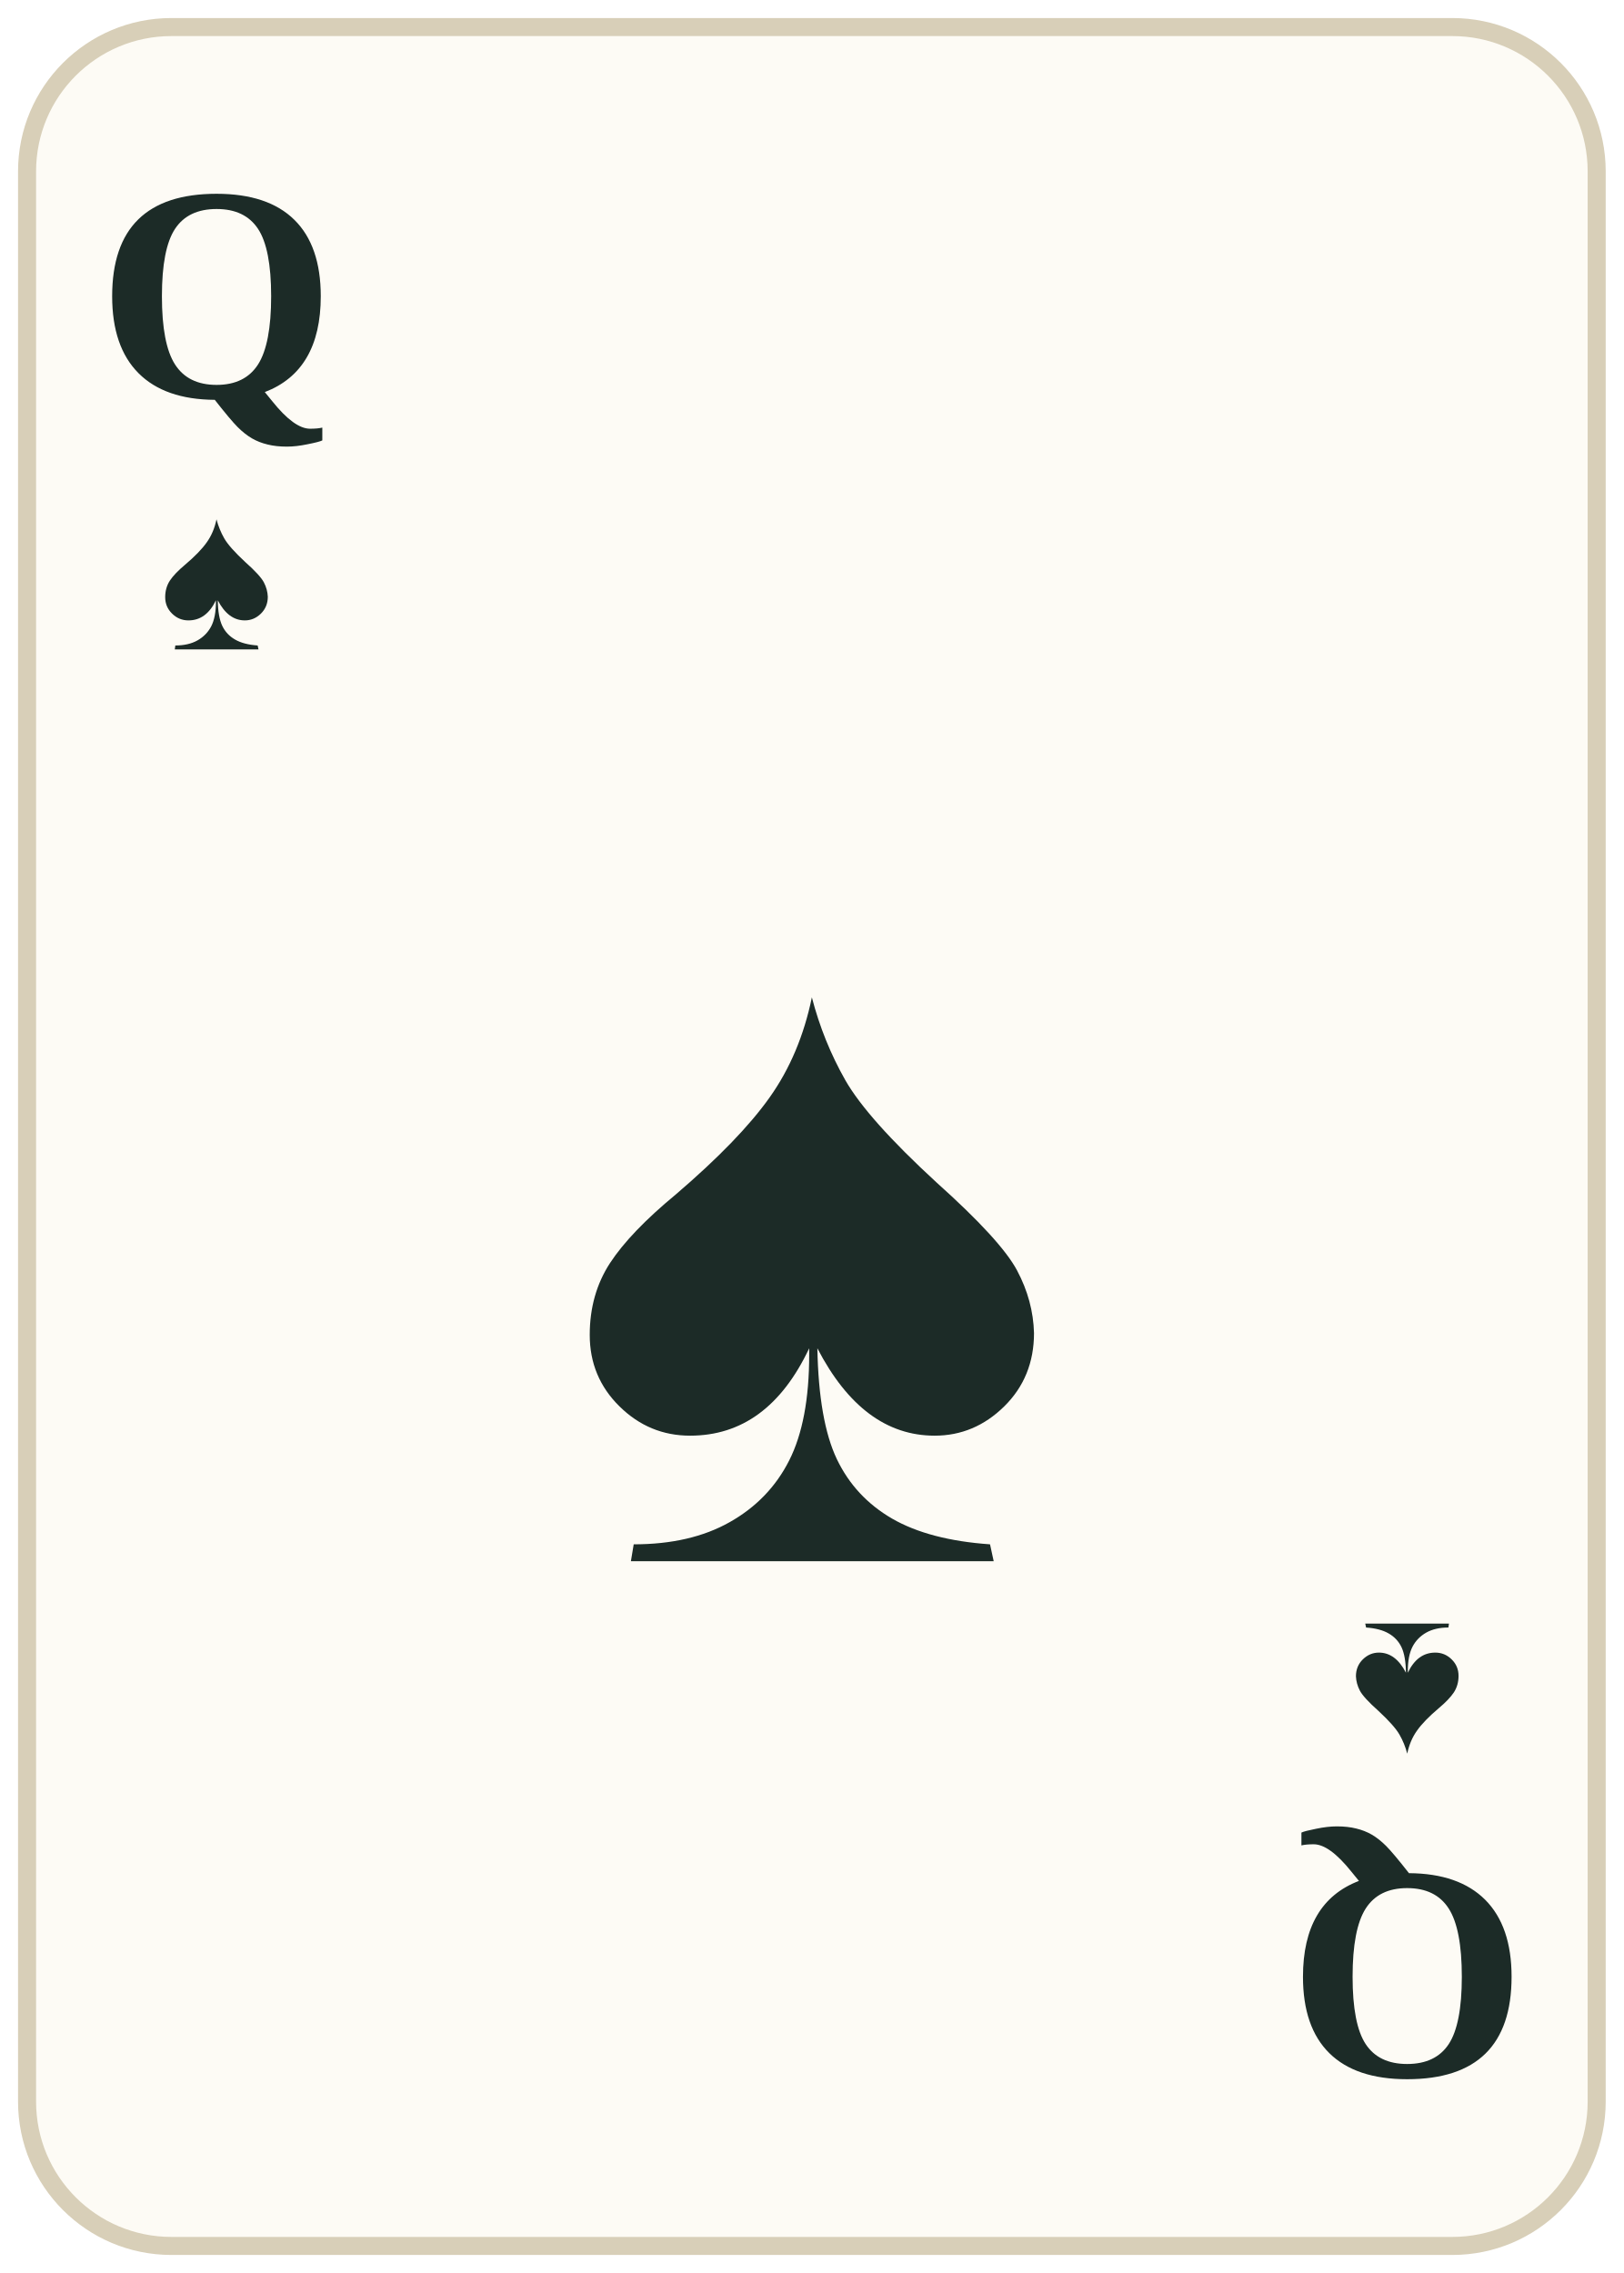
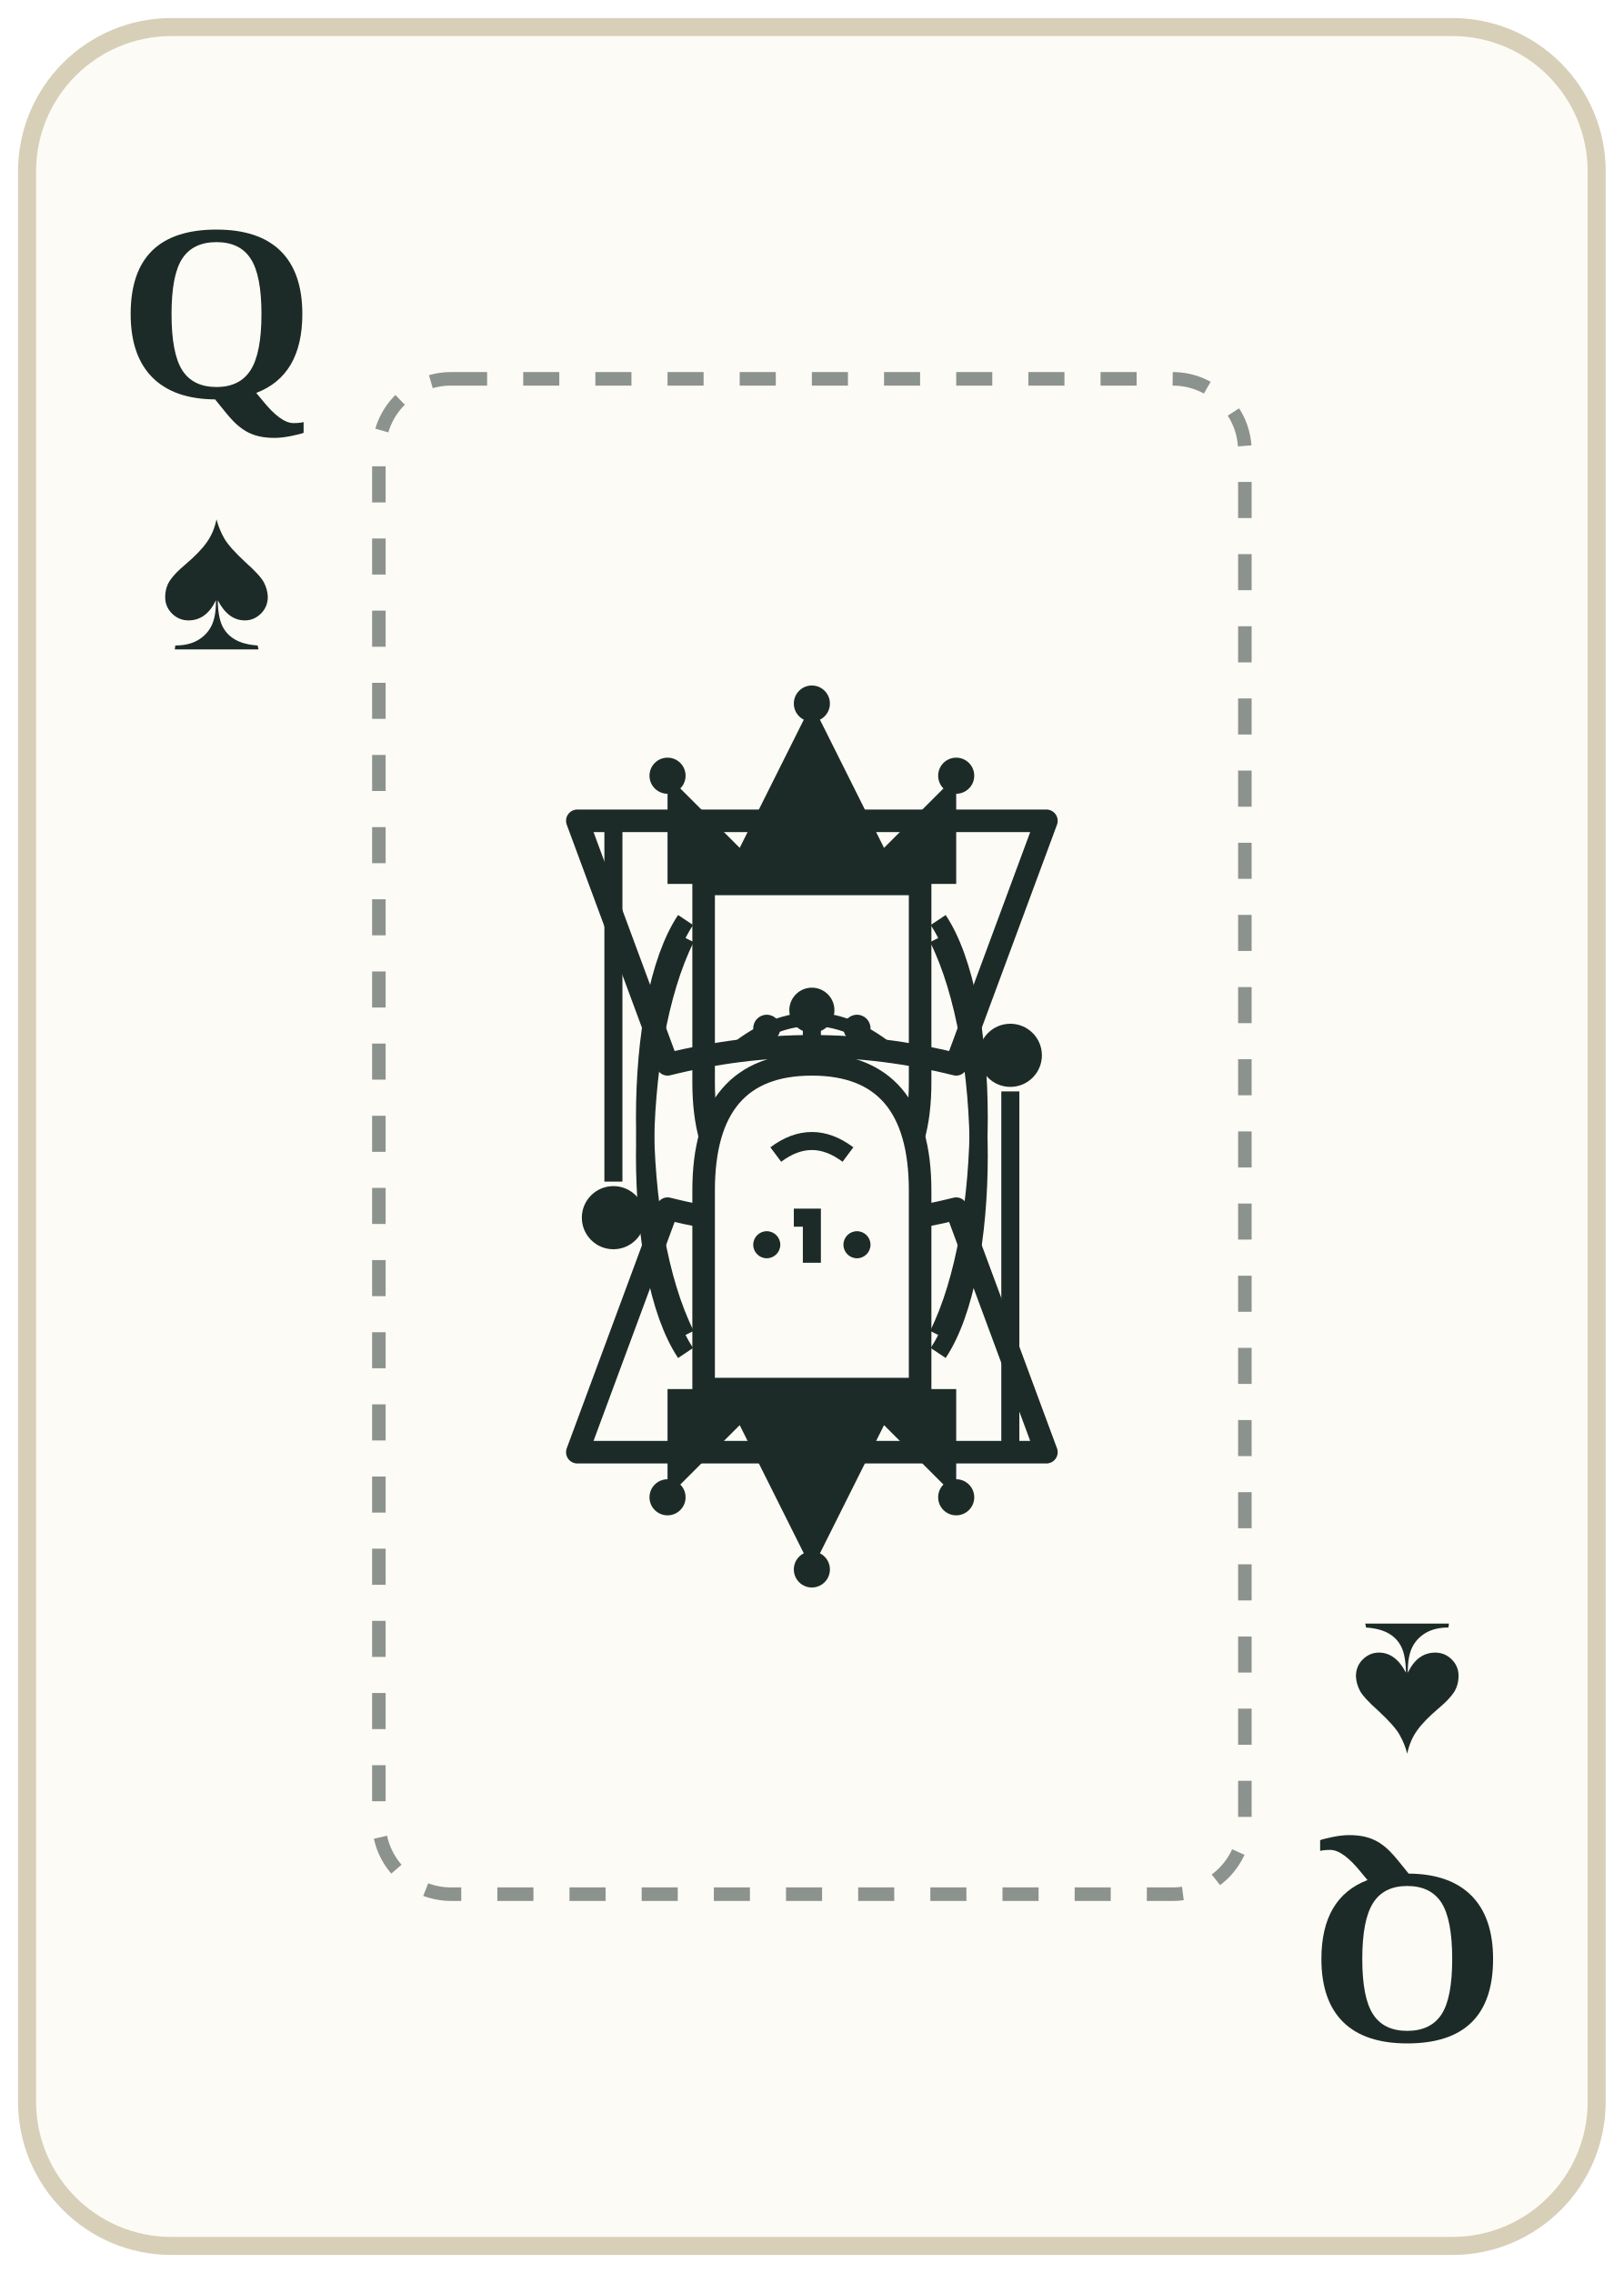
<svg xmlns="http://www.w3.org/2000/svg" viewBox="0 0 180 252" width="180" height="252">
  <rect x="3" y="3" width="174" height="246" rx="16" fill="#fdfbf5" stroke="#d8cfb8" stroke-width="2" />
  <g fill="#1c2b27" font-family="Georgia, 'Times New Roman', serif" font-weight="700">
    <g>
-       <text x="24" y="44" font-size="34" text-anchor="middle">Q</text>
+       <text x="24" y="44" font-size="28" text-anchor="middle">Q</text>
      <text x="24" y="72" font-size="24" text-anchor="middle">♠</text>
    </g>
    <g transform="rotate(180 90 126)">
-       <text x="24" y="44" font-size="34" text-anchor="middle">Q</text>
+       <text x="24" y="44" font-size="28" text-anchor="middle">Q</text>
      <text x="24" y="72" font-size="24" text-anchor="middle">♠</text>
    </g>
-     <text x="90" y="138" font-size="104" text-anchor="middle" dominant-baseline="central">♠</text>
+   </g>
+   <rect x="42" y="42" width="96" height="168" rx="8" fill="none" stroke="#1c2b27" stroke-width="1.5" stroke-dasharray="4 4" opacity="0.5" />
+   <g transform="translate(90, 126)">
+     <g>
+       <path d="M -16,-28 L -16,-40 L -8,-32 L 0,-48 L 8,-32 L 16,-40 L 16,-28 Z" fill="#1c2b27" />
+       <line x1="-12" y1="-28" x2="12" y2="-28" stroke="#fdfbf5" stroke-width="2" />
+       <circle cx="-16" cy="-40" r="2" fill="#1c2b27" />
+       <circle cx="0" cy="-48" r="2" fill="#1c2b27" />
+       <circle cx="16" cy="-40" r="2" fill="#1c2b27" />
+       <path d="M -12,-28 L 12,-28 L 12,-6 Q 12,8 0,8 Q -12,8 -12,-6 Z" fill="#fdfbf5" stroke="#1c2b27" stroke-width="2.5" stroke-linejoin="round" />
+       <path d="M -14,-22 C -20,-10 -20,15 -14,24" fill="none" stroke="#1c2b27" stroke-width="2" />
+       <path d="M 14,-22 C 20,-10 20,15 14,24" fill="none" stroke="#1c2b27" stroke-width="2" />
+       <circle cx="-5" cy="-12" r="1.5" fill="#1c2b27" />
+       <circle cx="5" cy="-12" r="1.5" fill="#1c2b27" />
+       <path d="M 0,-14 L 0,-9 L 2,-9" stroke="#1c2b27" stroke-width="2" fill="none" />
+       <path d="M -4,-2 Q 0,1 4,-2" stroke="#1c2b27" stroke-width="2" fill="none" />
+       <path d="M -26,35 L -16,8 Q 0,12 16,8 L 26,35 Z" fill="none" stroke="#1c2b27" stroke-width="2.5" stroke-linejoin="round" />
+       <path d="M -8,10 Q 0,16 8,10" stroke="#1c2b27" stroke-width="1.5" fill="none" />
+       <circle cx="0" cy="14" r="2.5" fill="#1c2b27" />
+       <path d="M 22,-5 Q 22,15 22,35" stroke="#1c2b27" stroke-width="2" fill="none" />
+       <circle cx="22" cy="-9" r="3.5" fill="#1c2b27" />
+     </g>
+     <g transform="rotate(180)">
+       <path d="M -16,-28 L -16,-40 L -8,-32 L 0,-48 L 8,-32 L 16,-40 L 16,-28 Z" fill="#1c2b27" />
+       <line x1="-12" y1="-28" x2="12" y2="-28" stroke="#fdfbf5" stroke-width="2" />
+       <circle cx="-16" cy="-40" r="2" fill="#1c2b27" />
+       <circle cx="0" cy="-48" r="2" fill="#1c2b27" />
+       <circle cx="16" cy="-40" r="2" fill="#1c2b27" />
+       <path d="M -12,-28 L 12,-28 L 12,-6 Q 12,8 0,8 Q -12,8 -12,-6 Z" fill="#fdfbf5" stroke="#1c2b27" stroke-width="2.5" stroke-linejoin="round" />
+       <path d="M -14,-22 C -20,-10 -20,15 -14,24" fill="none" stroke="#1c2b27" stroke-width="2" />
+       <path d="M 14,-22 C 20,-10 20,15 14,24" fill="none" stroke="#1c2b27" stroke-width="2" />
+       <circle cx="-5" cy="-12" r="1.5" fill="#1c2b27" />
+       <circle cx="5" cy="-12" r="1.5" fill="#1c2b27" />
+       <path d="M 0,-14 L 0,-9 L 2,-9" stroke="#1c2b27" stroke-width="2" fill="none" />
+       <path d="M -4,-2 Q 0,1 4,-2" stroke="#1c2b27" stroke-width="2" fill="none" />
+       <path d="M -26,35 L -16,8 Q 0,12 16,8 L 26,35 Z" fill="none" stroke="#1c2b27" stroke-width="2.5" stroke-linejoin="round" />
+       <path d="M -8,10 Q 0,16 8,10" stroke="#1c2b27" stroke-width="1.5" fill="none" />
+       <circle cx="0" cy="14" r="2.5" fill="#1c2b27" />
+       <path d="M 22,-5 Q 22,15 22,35" stroke="#1c2b27" stroke-width="2" fill="none" />
+       <circle cx="22" cy="-9" r="3.5" fill="#1c2b27" />
+     </g>
  </g>
</svg>
